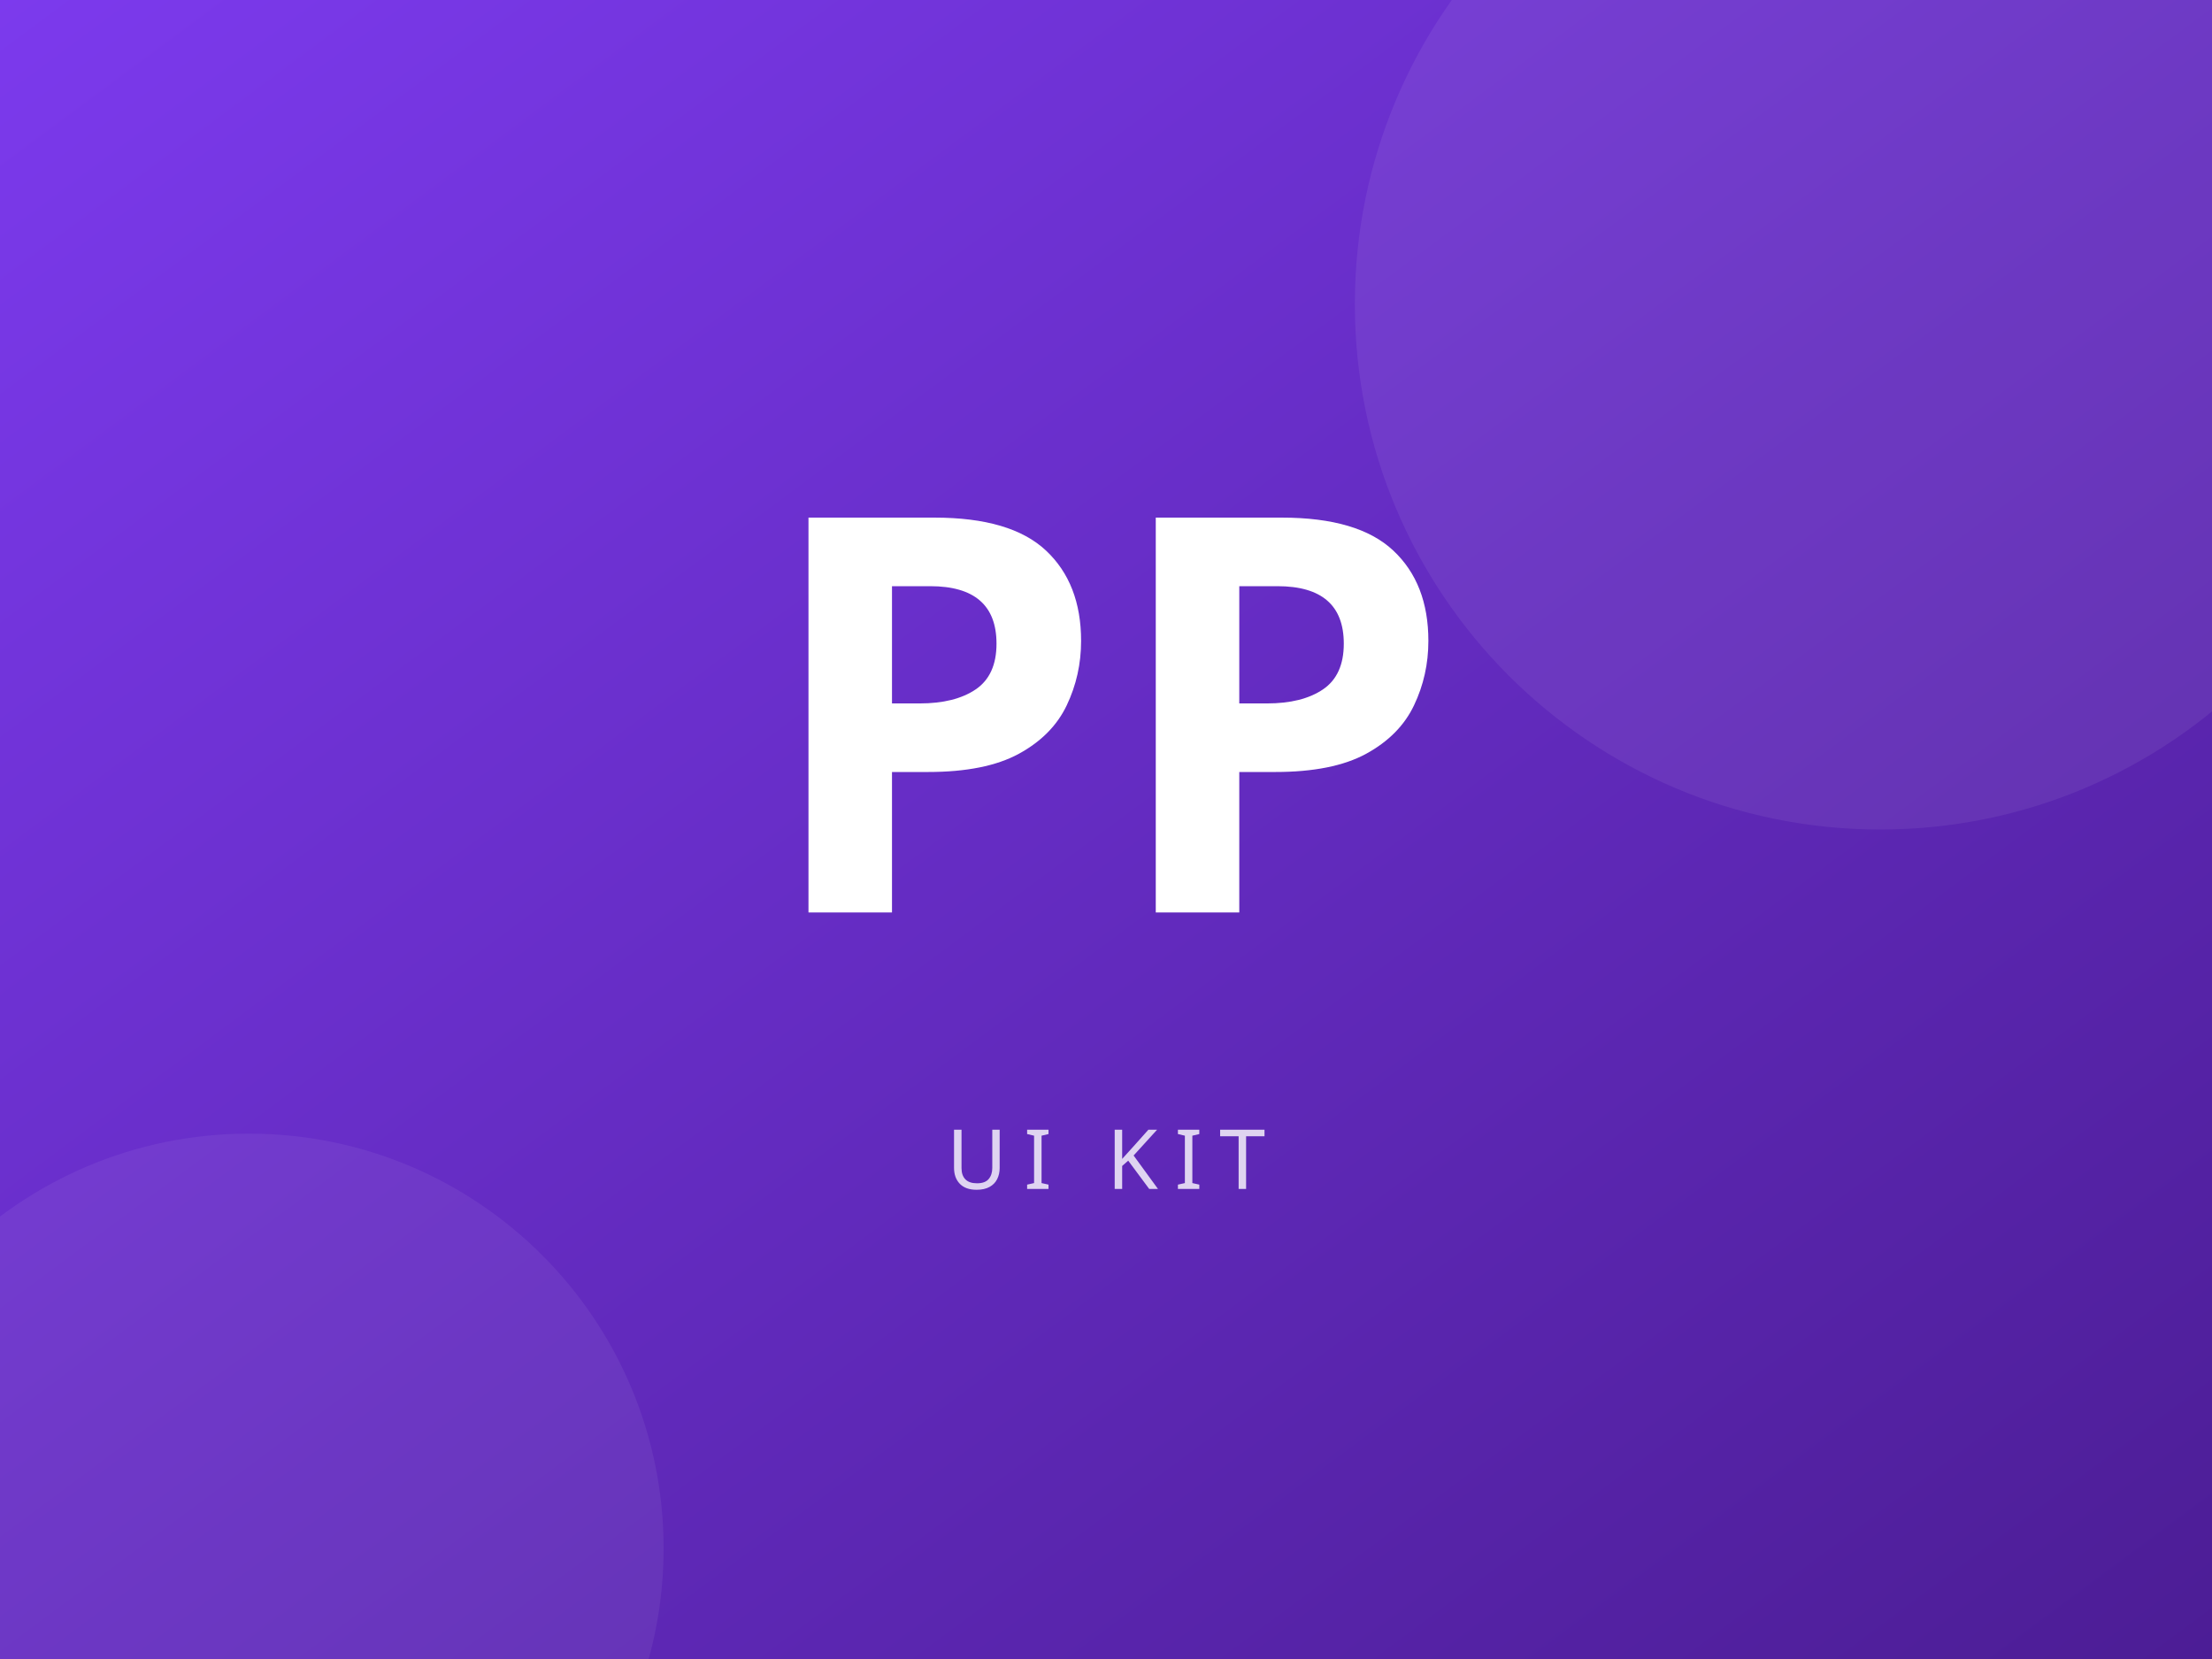
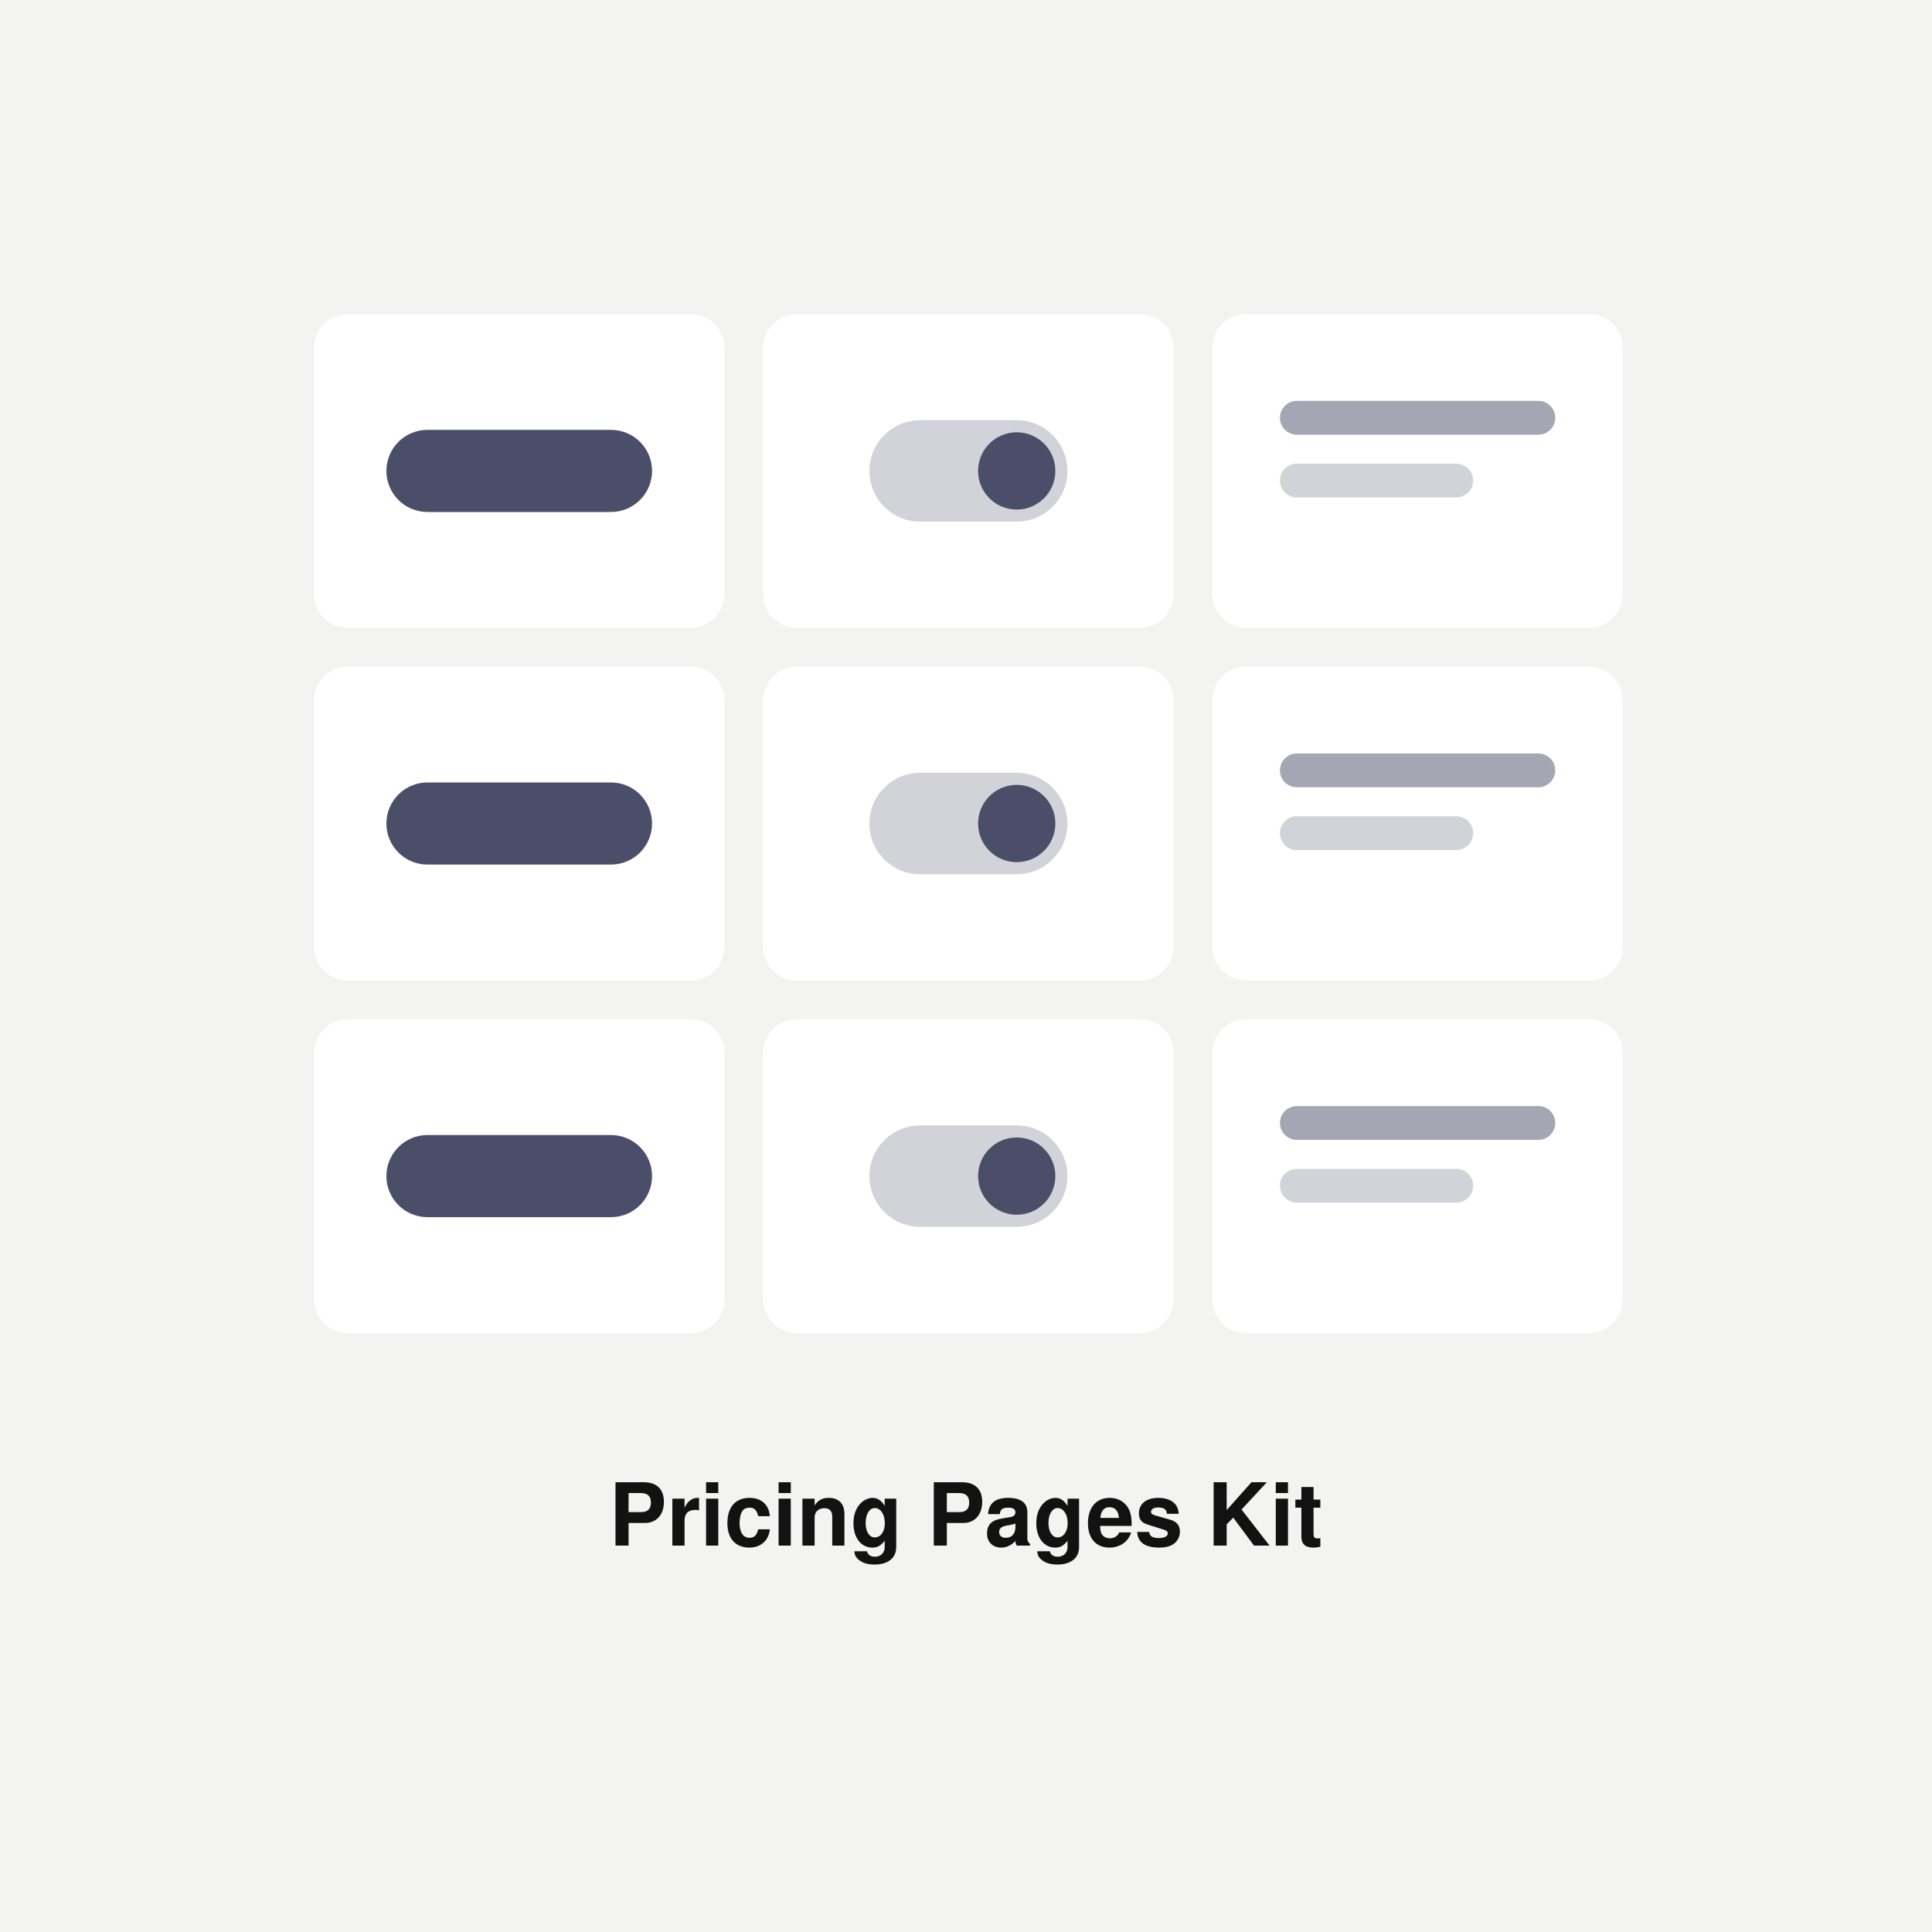
- <svg xmlns="http://www.w3.org/2000/svg" width="800" height="600" viewBox="0 0 800 600">
-   <defs>
-     <linearGradient id="g" x1="0" y1="0" x2="1" y2="1">
-       <stop offset="0" stop-color="#7c3aed" />
-       <stop offset="1" stop-color="#4c1d95" />
-     </linearGradient>
-   </defs>
-   <rect width="800" height="600" fill="url(#g)" />
-   <circle cx="680" cy="110" r="190" fill="#fff" opacity=".07" />
-   <circle cx="90" cy="560" r="150" fill="#fff" opacity=".06" />
-   <text x="400" y="330" text-anchor="middle" font-family="system-ui,sans-serif" font-size="200" font-weight="700" fill="#fff">PP</text>
-   <text x="400" y="430" text-anchor="middle" font-family="system-ui,sans-serif" font-size="30" letter-spacing="6" fill="#fff" opacity=".8">UI KIT</text>
+ <svg xmlns="http://www.w3.org/2000/svg" width="800" height="800" viewBox="0 0 800 800">
+   <rect width="800" height="800" fill="#f3f3f1" />
+   <rect x="130" y="130" width="170" height="130" rx="14" fill="#fff" />
+   <rect x="160" y="178" width="110" height="34" rx="17" fill="#4a4e69" />
+   <rect x="316" y="130" width="170" height="130" rx="14" fill="#fff" />
+   <rect x="360" y="174" width="82" height="42" rx="21" fill="#4a4e69" opacity=".25" />
+   <circle cx="421" cy="195" r="16" fill="#4a4e69" />
+   <rect x="502" y="130" width="170" height="130" rx="14" fill="#fff" />
+   <rect x="530" y="166" width="114" height="14" rx="7" fill="#4a4e69" opacity=".5" />
+   <rect x="530" y="192" width="80" height="14" rx="7" fill="#4a4e69" opacity=".25" />
+   <rect x="130" y="276" width="170" height="130" rx="14" fill="#fff" />
+   <rect x="160" y="324" width="110" height="34" rx="17" fill="#4a4e69" />
+   <rect x="316" y="276" width="170" height="130" rx="14" fill="#fff" />
+   <rect x="360" y="320" width="82" height="42" rx="21" fill="#4a4e69" opacity=".25" />
+   <circle cx="421" cy="341" r="16" fill="#4a4e69" />
+   <rect x="502" y="276" width="170" height="130" rx="14" fill="#fff" />
+   <rect x="530" y="312" width="114" height="14" rx="7" fill="#4a4e69" opacity=".5" />
+   <rect x="530" y="338" width="80" height="14" rx="7" fill="#4a4e69" opacity=".25" />
+   <rect x="130" y="422" width="170" height="130" rx="14" fill="#fff" />
+   <rect x="160" y="470" width="110" height="34" rx="17" fill="#4a4e69" />
+   <rect x="316" y="422" width="170" height="130" rx="14" fill="#fff" />
+   <rect x="360" y="466" width="82" height="42" rx="21" fill="#4a4e69" opacity=".25" />
+   <circle cx="421" cy="487" r="16" fill="#4a4e69" />
+   <rect x="502" y="422" width="170" height="130" rx="14" fill="#fff" />
+   <rect x="530" y="458" width="114" height="14" rx="7" fill="#4a4e69" opacity=".5" />
+   <rect x="530" y="484" width="80" height="14" rx="7" fill="#4a4e69" opacity=".25" />
+   <text x="400" y="640" text-anchor="middle" font-family="Helvetica,Arial,sans-serif" font-size="36" font-weight="600" fill="#121212">Pricing Pages Kit</text>
</svg>
